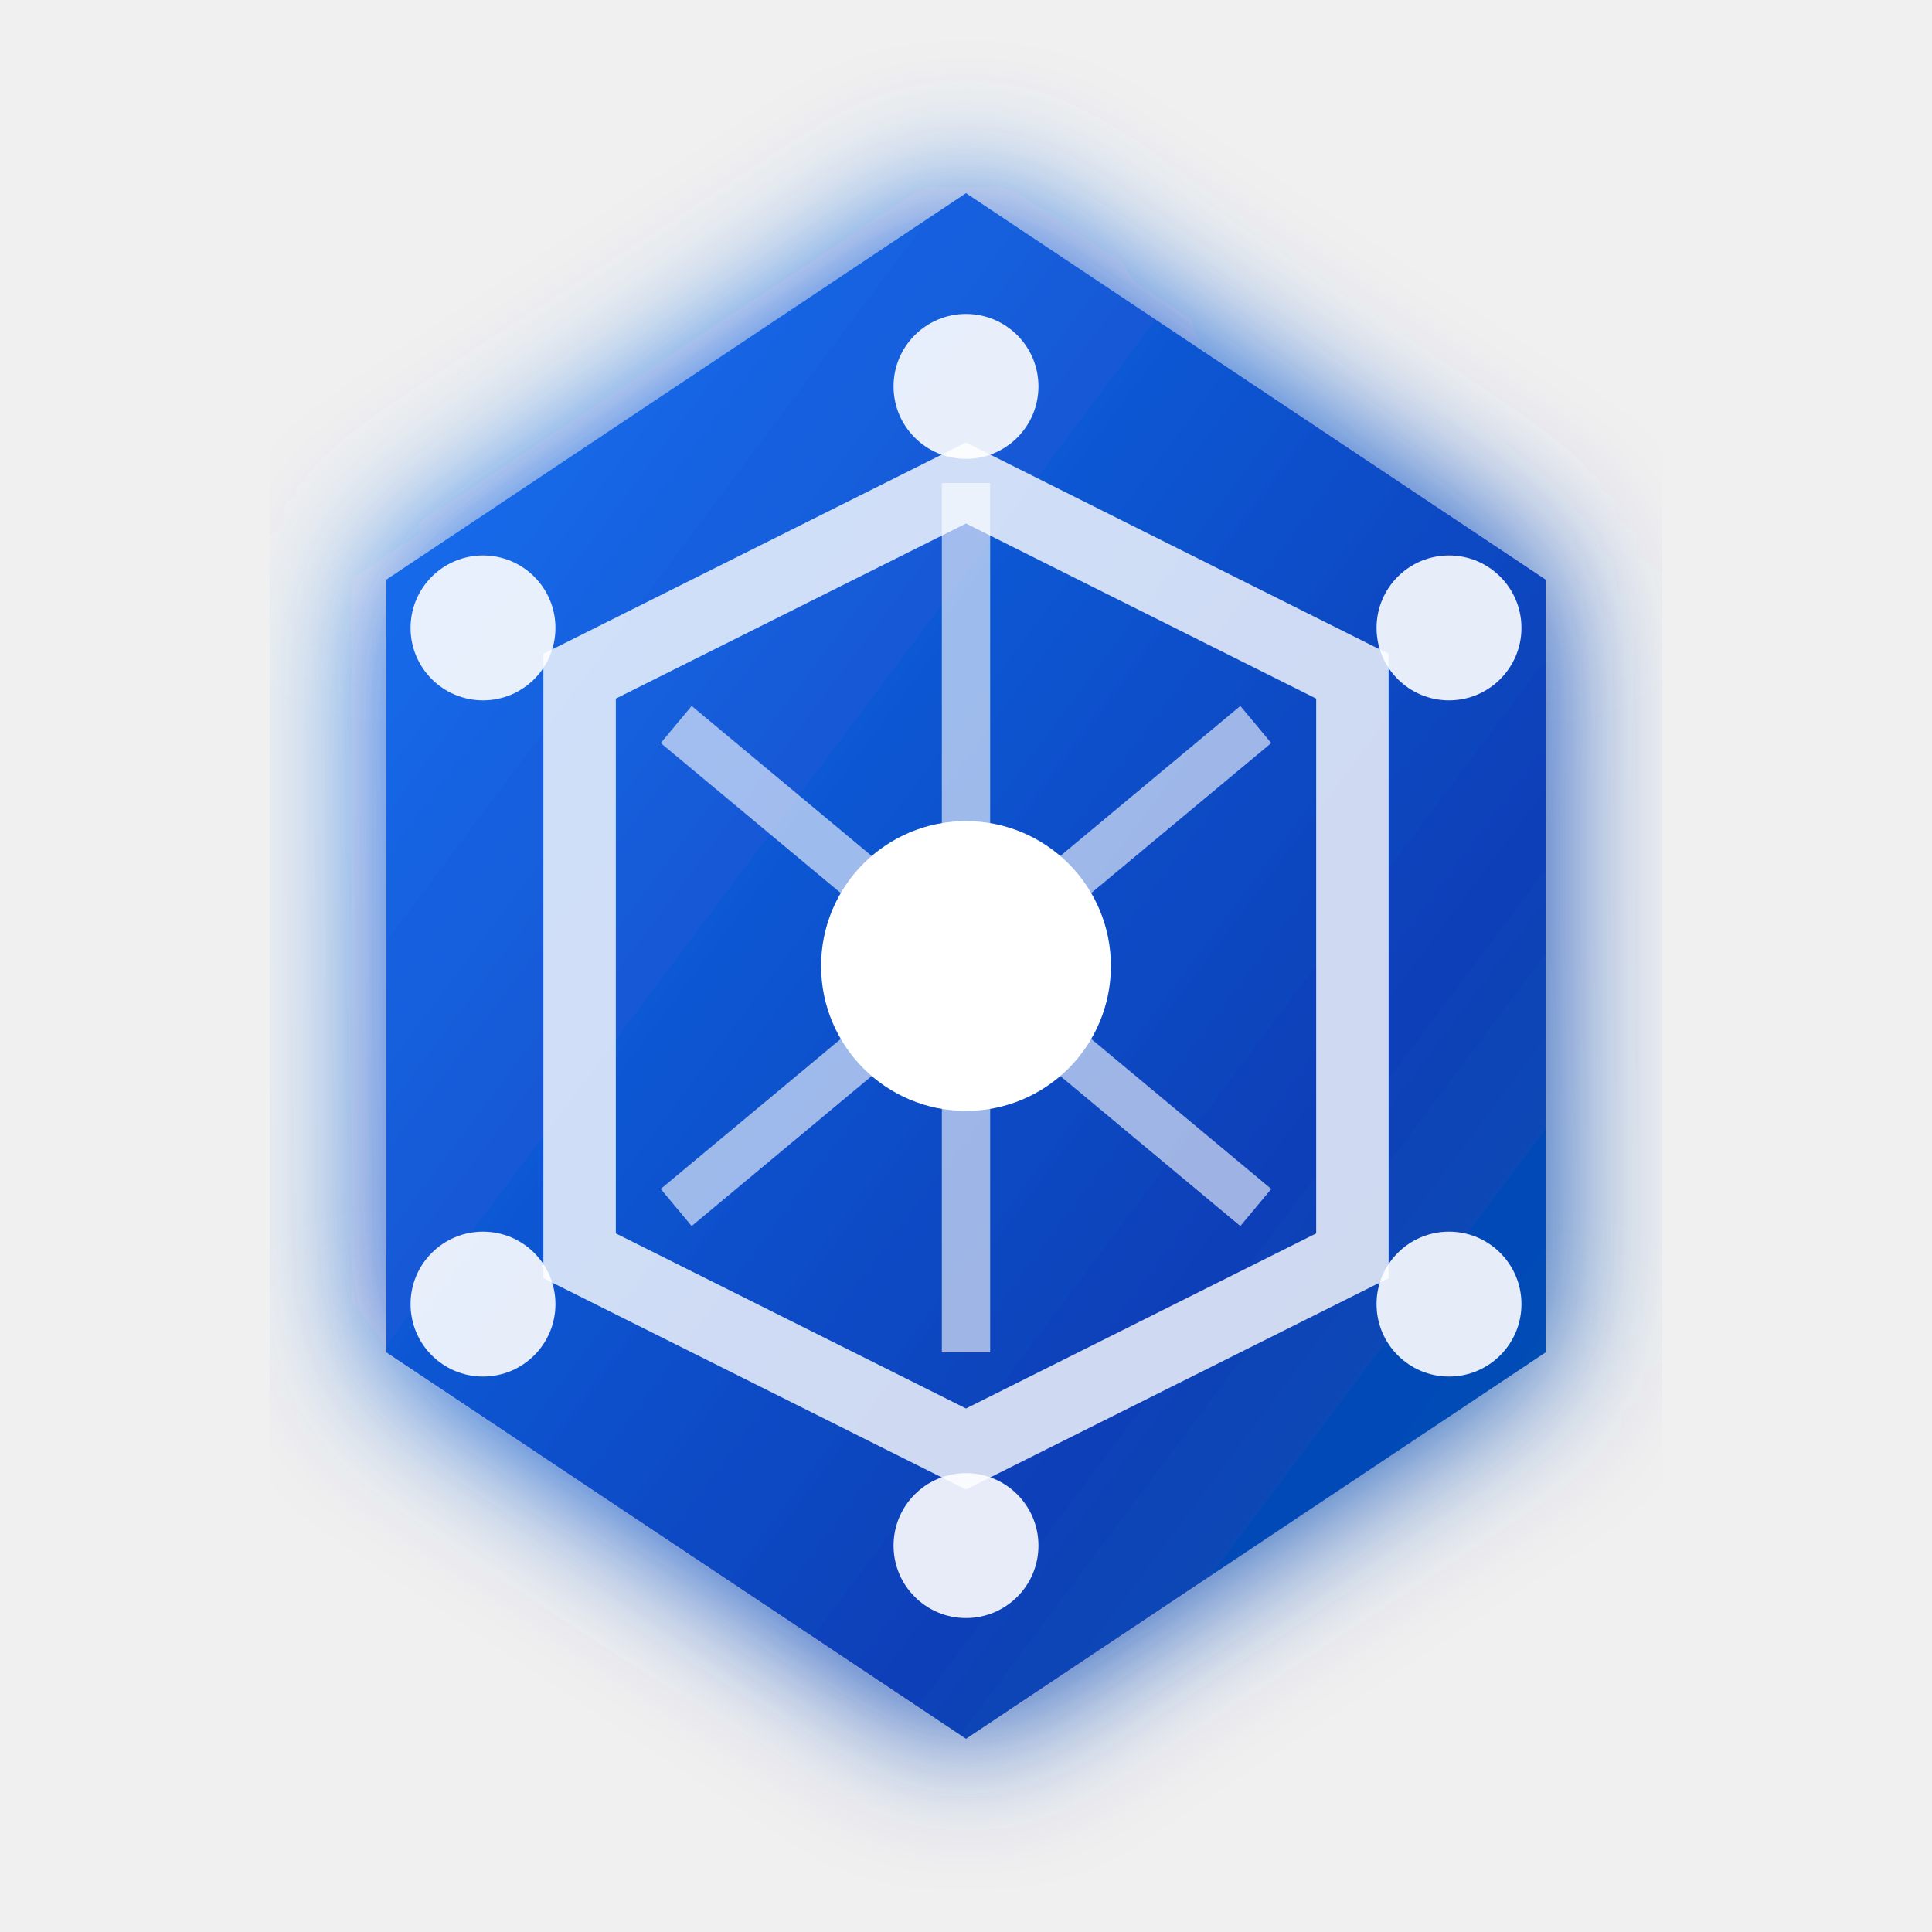
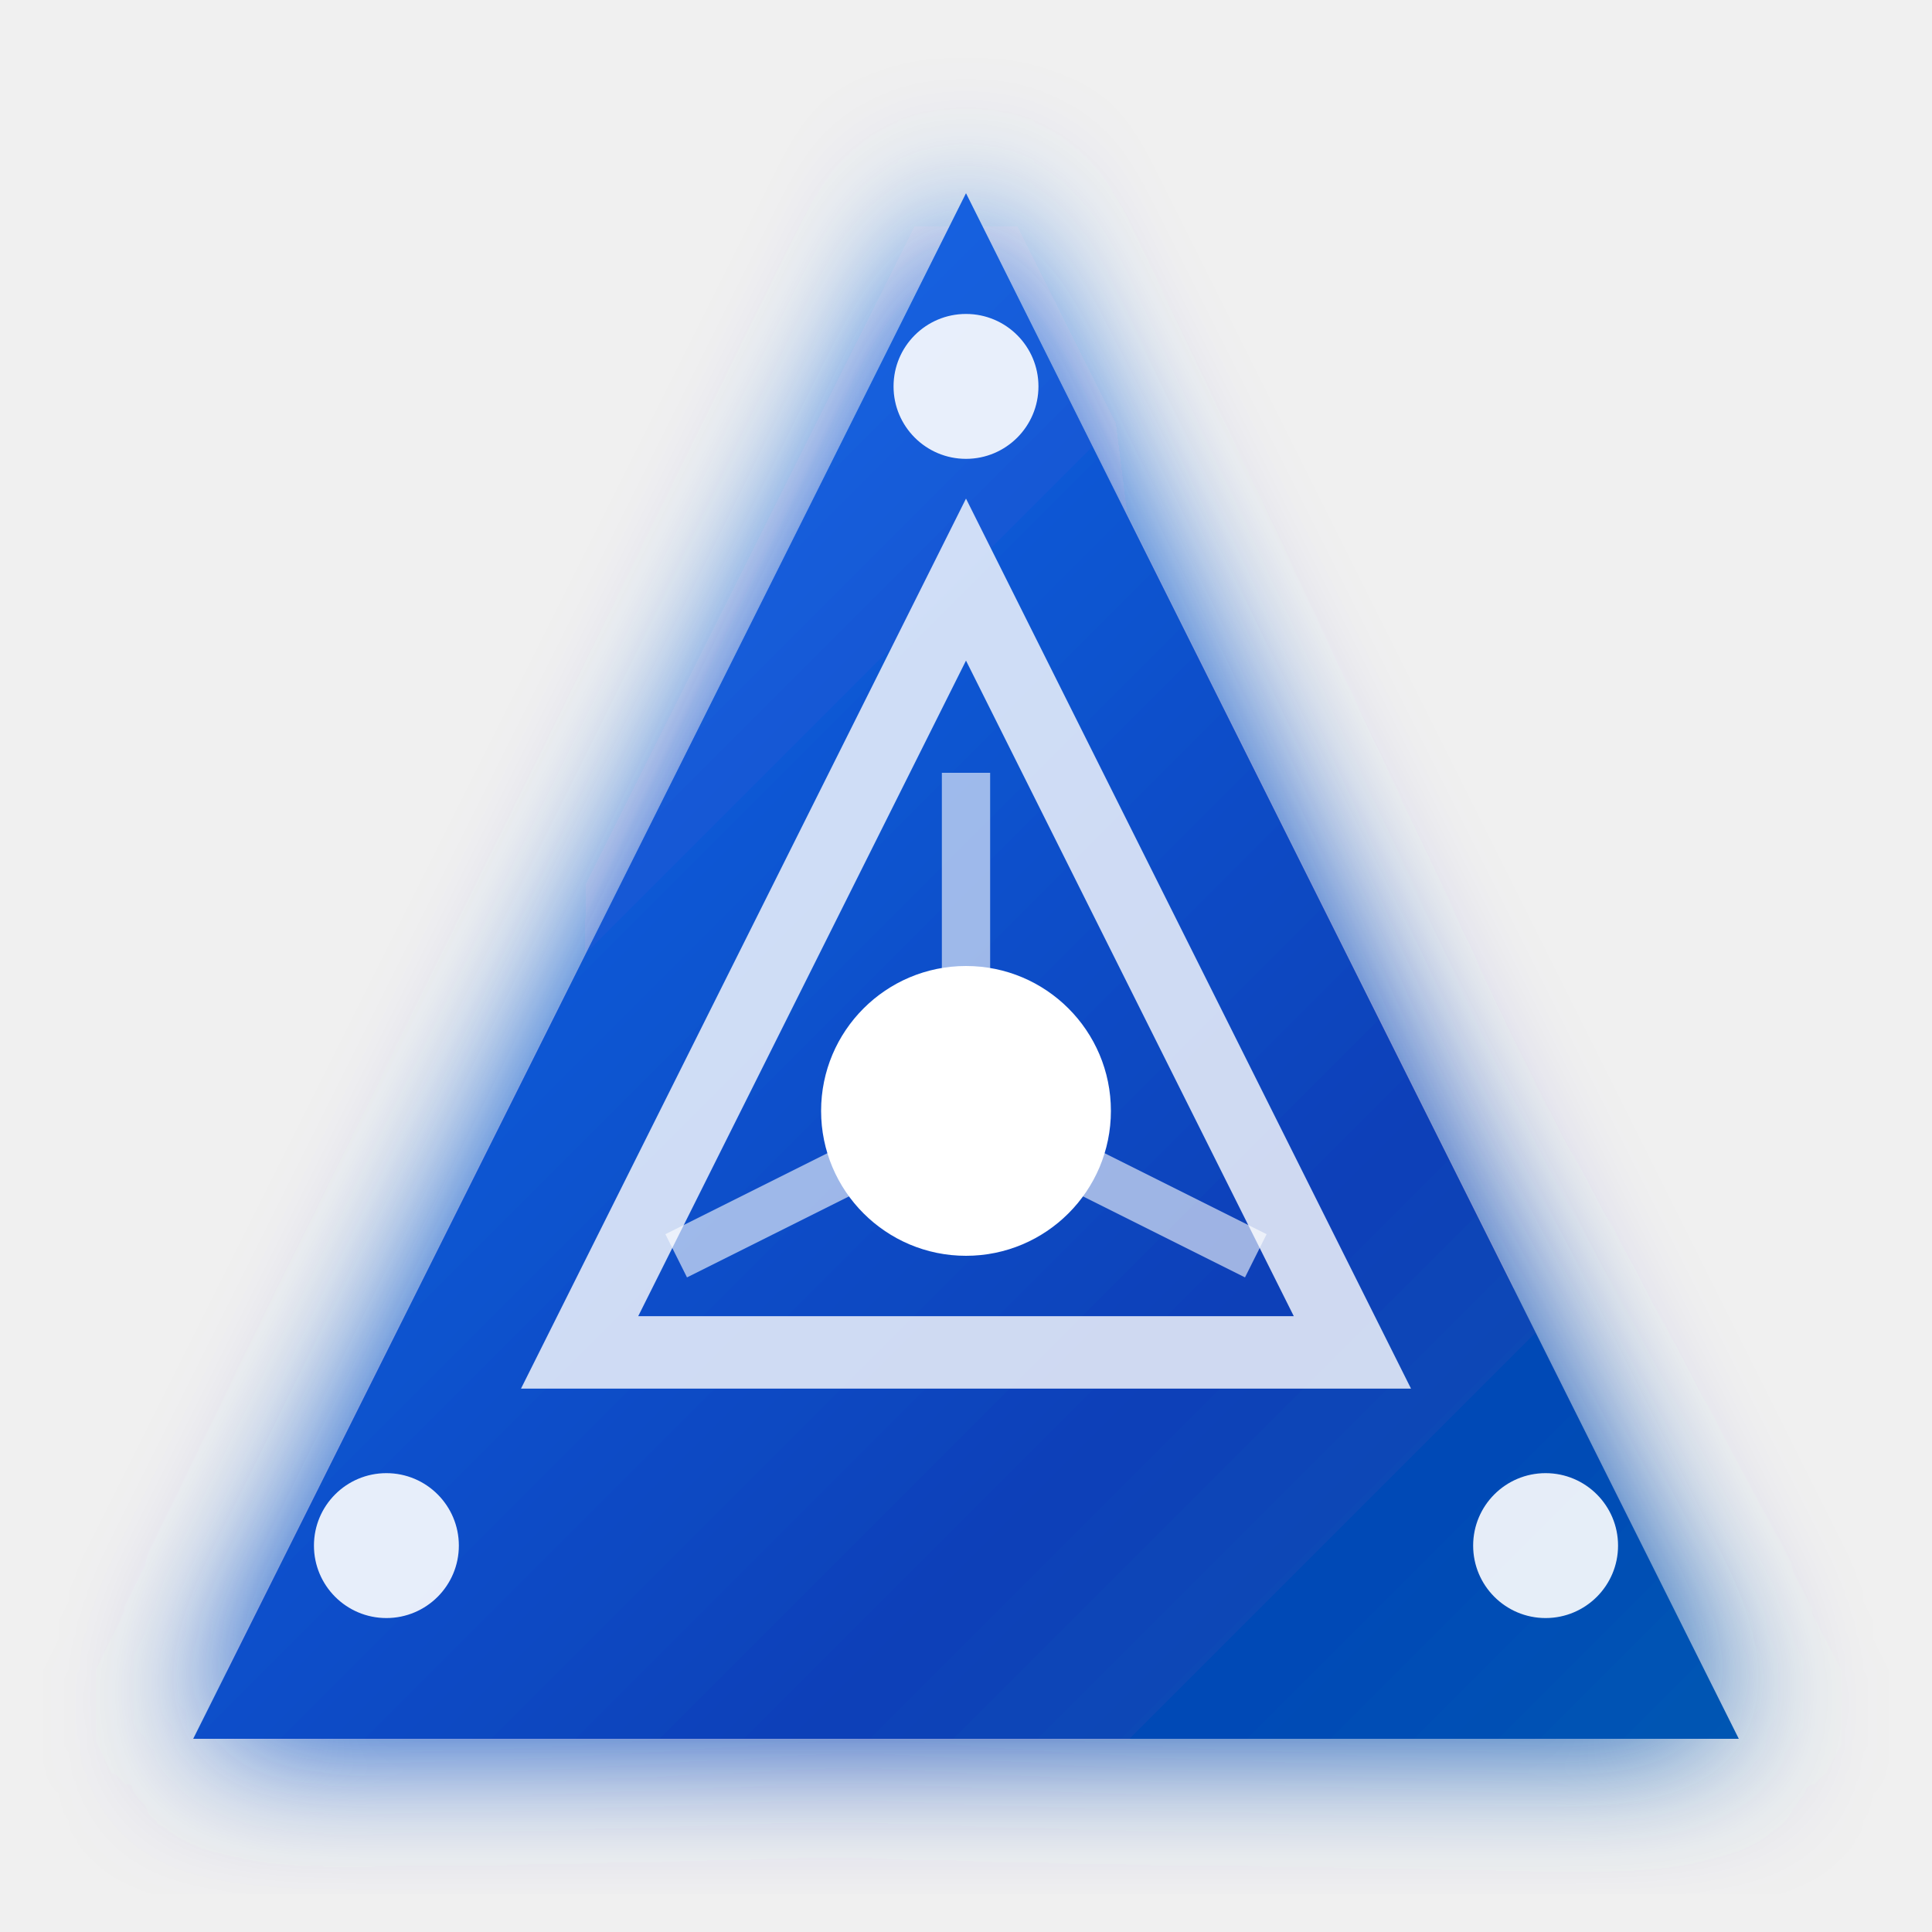
<svg xmlns="http://www.w3.org/2000/svg" width="40" height="40" viewBox="0 0 40 40" fill="none">
  <defs>
    <linearGradient id="logoGradient" x1="0%" y1="0%" x2="100%" y2="100%">
      <stop offset="0%" style="stop-color:#1a73f5;stop-opacity:1" />
      <stop offset="70%" style="stop-color:#0a40b8;stop-opacity:1" />
      <stop offset="100%" style="stop-color:#0056b3;stop-opacity:1" />
    </linearGradient>
    <filter id="glow">
      <feGaussianBlur stdDeviation="1.5" result="coloredBlur" />
      <feMerge>
        <feMergeNode in="coloredBlur" />
        <feMergeNode in="SourceGraphic" />
      </feMerge>
    </filter>
  </defs>
-   <path d="M20 4 L32 12 L32 28 L20 36 L8 28 L8 12 Z" fill="url(#logoGradient)" filter="url(#glow)" />
-   <path d="M20 10 L28 14 L28 26 L20 30 L12 26 L12 14 Z" fill="none" stroke="white" stroke-width="1.5" opacity="0.8" />
-   <circle cx="20" cy="20" r="3" fill="white" />
+   <polygon points="20,4 36,36 4,36" fill="url(#logoGradient)" filter="url(#glow)" />
+   <polygon points="20,12 28,28 12,28" fill="none" stroke="white" stroke-width="1.5" opacity="0.8" />
+   <circle cx="20" cy="23" r="3" fill="white" />
  <circle cx="20" cy="8" r="1.5" fill="white" opacity="0.9" />
-   <circle cx="30" cy="13" r="1.5" fill="white" opacity="0.9" />
-   <circle cx="30" cy="27" r="1.5" fill="white" opacity="0.9" />
-   <circle cx="20" cy="32" r="1.5" fill="white" opacity="0.9" />
-   <circle cx="10" cy="27" r="1.5" fill="white" opacity="0.9" />
-   <circle cx="10" cy="13" r="1.5" fill="white" opacity="0.9" />
-   <line x1="20" y1="20" x2="20" y2="10" stroke="white" stroke-width="1" opacity="0.6" />
-   <line x1="20" y1="20" x2="26" y2="15" stroke="white" stroke-width="1" opacity="0.6" />
-   <line x1="20" y1="20" x2="26" y2="25" stroke="white" stroke-width="1" opacity="0.6" />
-   <line x1="20" y1="20" x2="20" y2="28" stroke="white" stroke-width="1" opacity="0.6" />
-   <line x1="20" y1="20" x2="14" y2="25" stroke="white" stroke-width="1" opacity="0.6" />
-   <line x1="20" y1="20" x2="14" y2="15" stroke="white" stroke-width="1" opacity="0.6" />
+   <circle cx="32" cy="32" r="1.5" fill="white" opacity="0.9" />
+   <circle cx="8" cy="32" r="1.5" fill="white" opacity="0.9" />
+   <line x1="20" y1="23" x2="20" y2="16" stroke="white" stroke-width="1" opacity="0.6" />
+   <line x1="20" y1="23" x2="26" y2="26" stroke="white" stroke-width="1" opacity="0.6" />
+   <line x1="20" y1="23" x2="14" y2="26" stroke="white" stroke-width="1" opacity="0.6" />
</svg>
